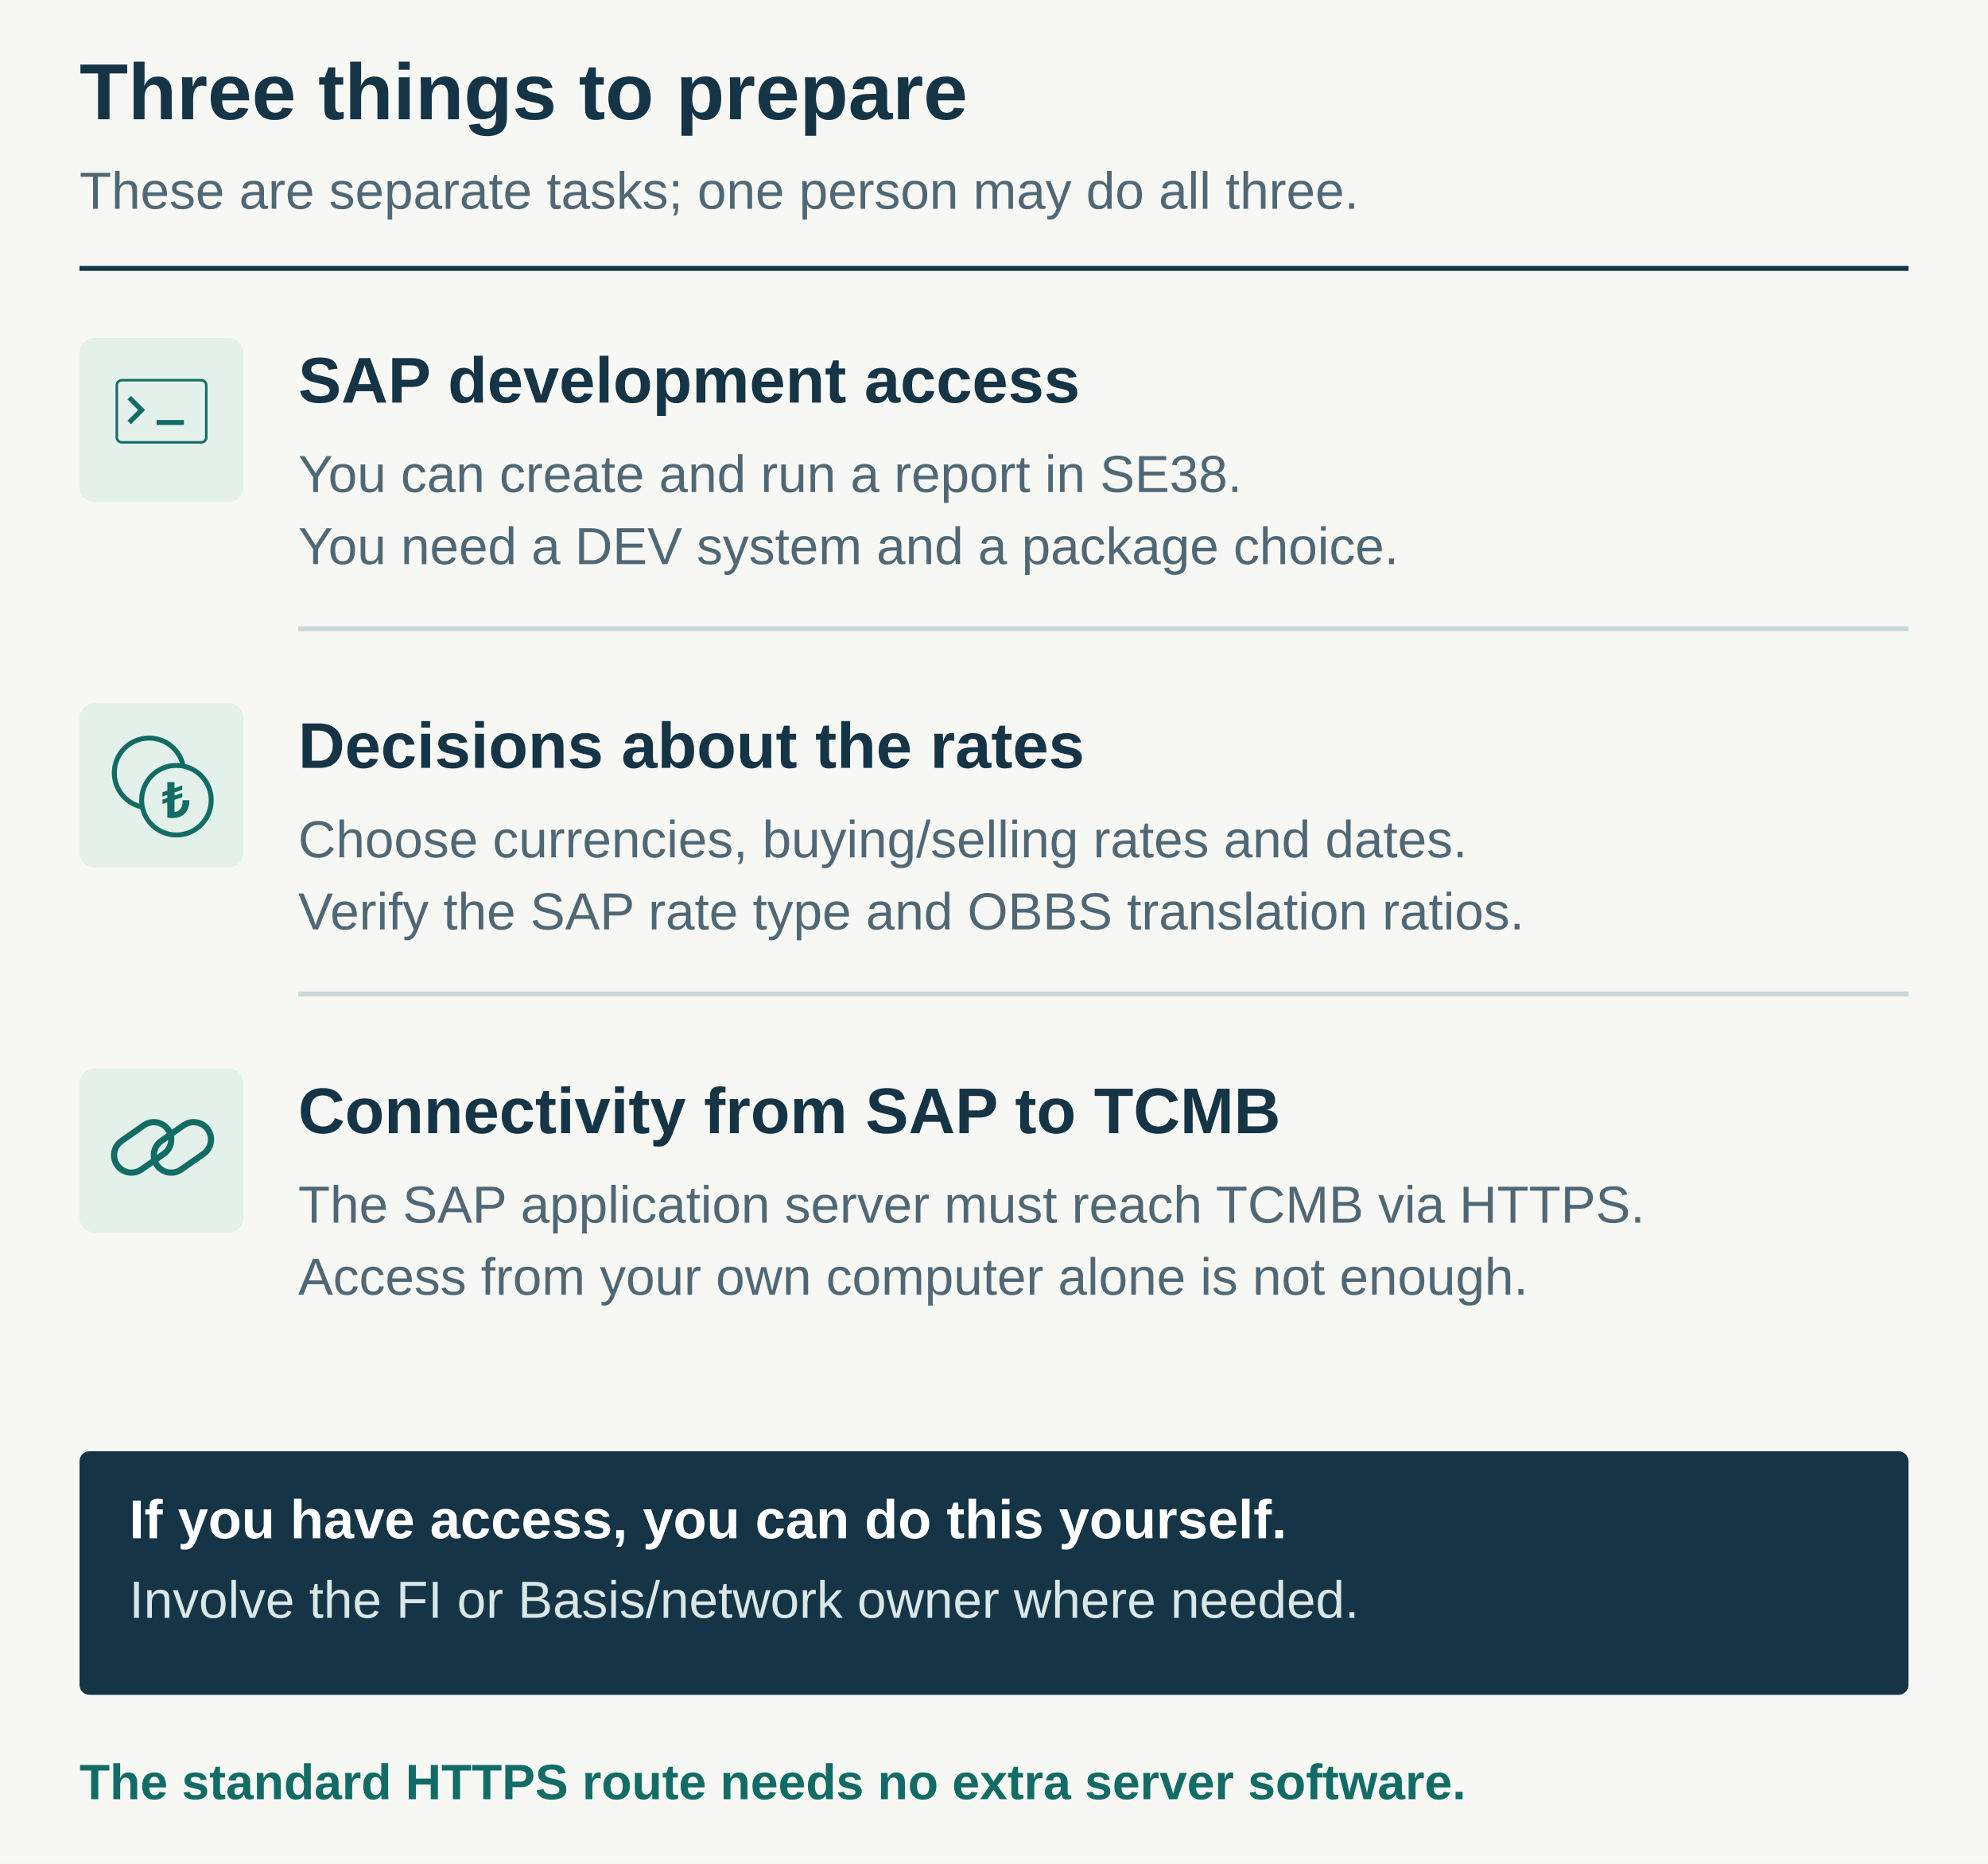
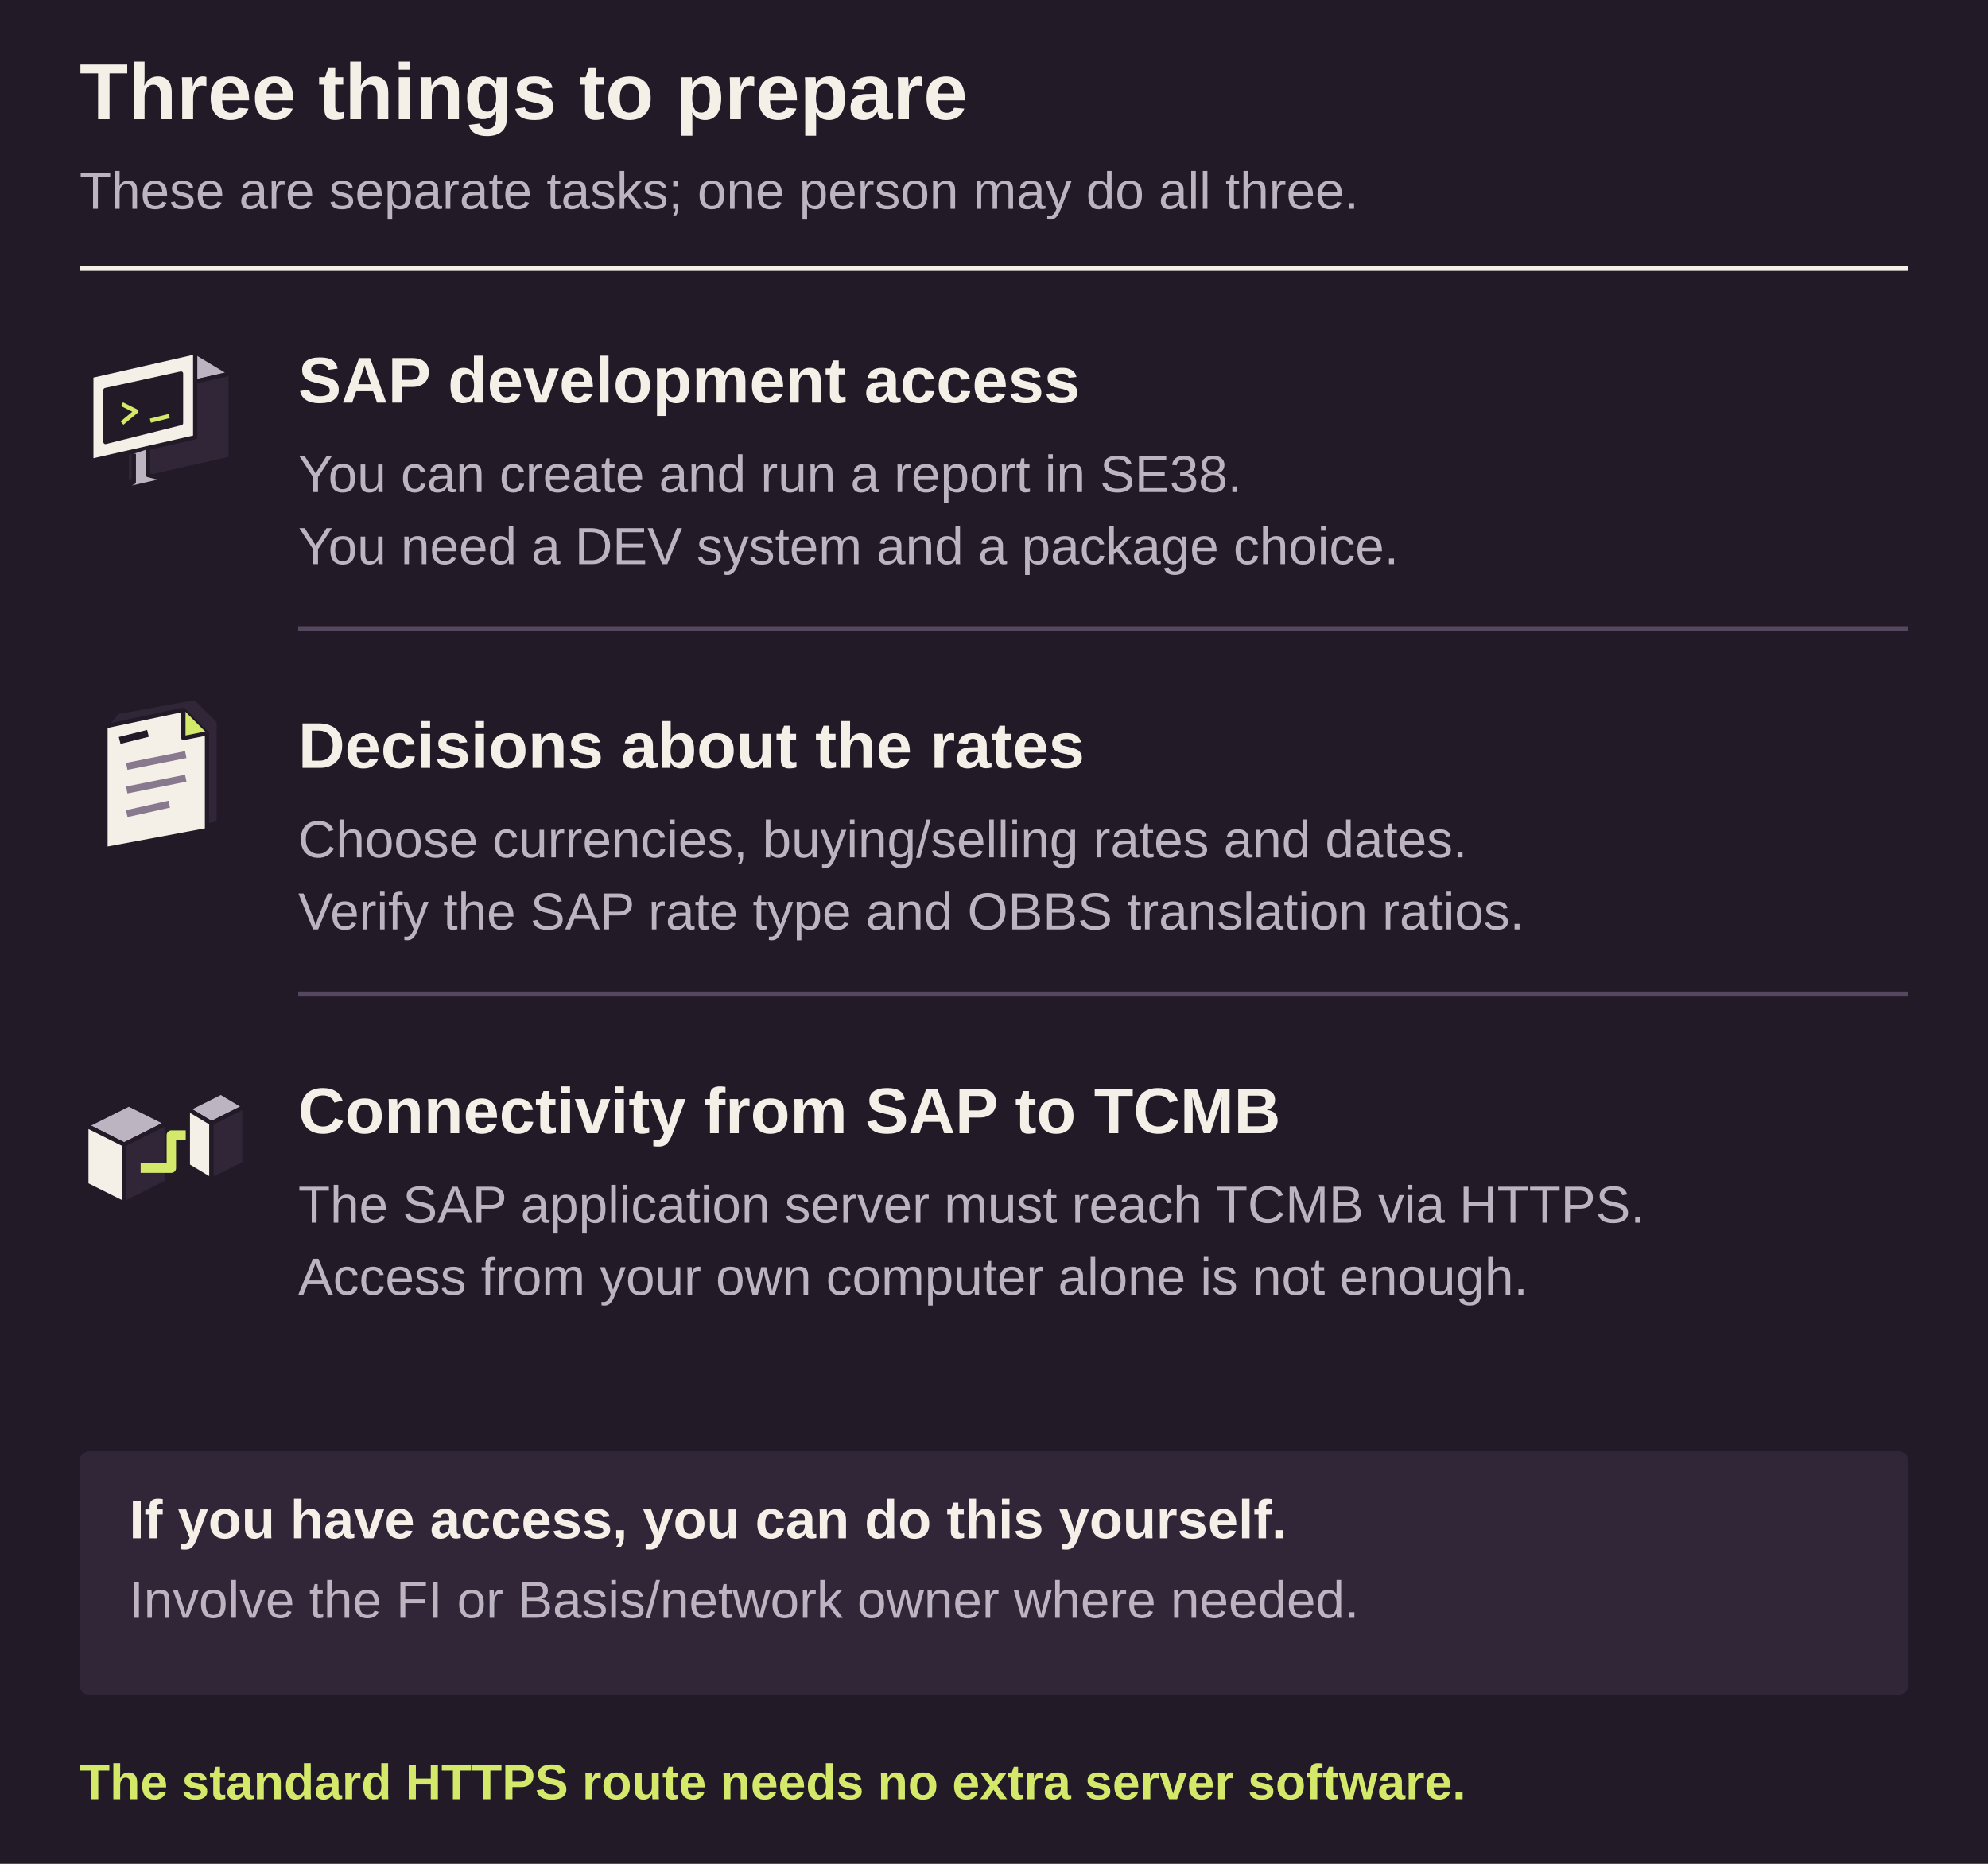
<svg xmlns="http://www.w3.org/2000/svg" width="800" height="750" viewBox="0 0 800 750" role="img" aria-labelledby="title desc">
  <defs>
    <marker id="arrow" viewBox="0 0 10 10" refX="8" refY="5" markerWidth="7" markerHeight="7" orient="auto-start-reverse">
-       <path d="M0 1L8 5L0 9" fill="none" stroke="#126C65" stroke-width="1.6" stroke-linejoin="round" />
+       <path d="M0 1L8 5L0 9" fill="none" stroke="#D4E86A" stroke-width="1.6" stroke-linejoin="round" />
    </marker>
  </defs>
-   <rect x="0" y="0" width="800" height="750" rx="0" fill="#F7F8F4" stroke="none" />
+   <rect x="0" y="0" width="800" height="750" rx="0" fill="#231A28" stroke="none" />
  <g font-family="Segoe UI, Arial, sans-serif">
-     <text x="32" y="48" font-size="32" fill="#153446" font-weight="700">
+     <text x="32" y="48" font-size="32" fill="#F4F0E8" font-weight="700">
      <tspan x="32" dy="0">Three things to prepare</tspan>
    </text>
-     <text x="32" y="84" font-size="21" fill="#506875" font-weight="400">
+     <text x="32" y="84" font-size="21" fill="#BDB4C2" font-weight="400">
      <tspan x="32" dy="0">These are separate tasks; one person may do all three.</tspan>
    </text>
-     <path d="M32 108H768" stroke="#153446" stroke-width="2" />
-     <rect x="32" y="136" width="66" height="66" rx="6" fill="#E4F0EA" stroke="none" />
-     <rect x="47" y="153" width="36" height="25" rx="2" fill="none" stroke="#126C65" />
-     <path d="M52 160l5 5-5 5m11 0h11" fill="none" stroke="#126C65" stroke-width="2" />
-     <text x="120" y="162" font-size="26" fill="#153446" font-weight="700">
+     <path d="M32 108H768" stroke="#F4F0E8" stroke-width="2" />
+     <g transform="translate(32 137) scale(0.95)" stroke="#231A28" stroke-width="1.8" stroke-linejoin="round">
+       <path d="M5 15 49 5 64 14 20 24Z" fill="#BDB4C2" />
+       <path d="M20 24 64 14V50L20 60Z" fill="#302638" />
+       <path d="M5 15 49 5V41L5 51Z" fill="#F4F0E8" />
+       <path d="M11 21 43 14V35L11 43Z" fill="#231A28" />
+       <path d="m18 27 6 3-6 5m12-1 8-2" fill="none" stroke="#D4E86A" />
+       <path d="M23 48v12l-8 4 22-5-8-2V46" fill="#BDB4C2" />
+     </g>
+     <text x="120" y="162" font-size="26" fill="#F4F0E8" font-weight="700">
      <tspan x="120" dy="0">SAP development access</tspan>
    </text>
-     <text x="120" y="198" font-size="21" fill="#506875" font-weight="400">
+     <text x="120" y="198" font-size="21" fill="#BDB4C2" font-weight="400">
      <tspan x="120" dy="0">You can create and run a report in SE38.</tspan>
      <tspan x="120" dy="29">You need a DEV system and a package choice.</tspan>
    </text>
-     <path d="M120 253H768" stroke="#CBD8D8" stroke-width="2" />
-     <rect x="32" y="283" width="66" height="66" rx="6" fill="#E4F0EA" stroke="none" />
-     <circle cx="60" cy="311" r="14" fill="none" stroke="#126C65" stroke-width="2" />
-     <circle cx="71" cy="322" r="14" fill="#E4F0EA" stroke="#126C65" stroke-width="2" />
-     <text x="71" y="329" font-size="20" fill="#126C65" font-weight="600" text-anchor="middle">
-       <tspan x="71" dy="0">₺</tspan>
-     </text>
-     <text x="120" y="309" font-size="26" fill="#153446" font-weight="700">
+     <path d="M120 253H768" stroke="#55475E" stroke-width="2" />
+     <g transform="translate(32 278) scale(0.95)" stroke="#231A28" stroke-width="1.8" stroke-linejoin="round">
+       <path d="M16 9 49 3 59 13V56L21 64 11 56V15Z" fill="#302638" />
+       <path d="M11 15 44 8 54 18V59L11 67Z" fill="#F4F0E8" />
+       <path d="m44 8 0 12 10-2" fill="#D4E86A" />
+       <path d="m20 32 25-5m-25 15 25-5m-25 15 18-4" stroke="#88798E" stroke-width="3" />
+       <path d="m17 21 12-3" stroke="#231A28" stroke-width="3" />
+     </g>
+     <text x="120" y="309" font-size="26" fill="#F4F0E8" font-weight="700">
      <tspan x="120" dy="0">Decisions about the rates</tspan>
    </text>
-     <text x="120" y="345" font-size="21" fill="#506875" font-weight="400">
+     <text x="120" y="345" font-size="21" fill="#BDB4C2" font-weight="400">
      <tspan x="120" dy="0">Choose currencies, buying/selling rates and dates.</tspan>
      <tspan x="120" dy="29">Verify the SAP rate type and OBBS translation ratios.</tspan>
    </text>
-     <path d="M120 400H768" stroke="#CBD8D8" stroke-width="2" />
-     <rect x="32" y="430" width="66" height="66" rx="6" fill="#E4F0EA" stroke="none" />
-     <g fill="none" stroke="#126C65" stroke-width="2.5">
-       <rect x="45" y="455" width="25" height="14" rx="7" transform="rotate(-35 57 462)" />
-       <rect x="61" y="455" width="25" height="14" rx="7" transform="rotate(-35 73 462)" />
+     <path d="M120 400H768" stroke="#55475E" stroke-width="2" />
+     <g transform="translate(30 433) scale(0.95)" stroke="#231A28" stroke-width="1.8" stroke-linejoin="round">
+       <path d="m5 21 18-9 16 8-18 9Z" fill="#BDB4C2" />
+       <path d="m5 21 16 8v25L5 46Z" fill="#F4F0E8" />
+       <path d="m21 29 18-9v25l-18 9Z" fill="#302638" />
+       <path d="M28 39h13V25h11" stroke="#D4E86A" stroke-width="4" fill="none" />
+       <path d="m48 14 14-7 10 6-14 7Z" fill="#BDB4C2" />
+       <path d="m48 14 10 6v24l-10-6Z" fill="#F4F0E8" />
+       <path d="m58 20 14-7v24l-14 7Z" fill="#302638" />
    </g>
-     <text x="120" y="456" font-size="26" fill="#153446" font-weight="700">
+     <text x="120" y="456" font-size="26" fill="#F4F0E8" font-weight="700">
      <tspan x="120" dy="0">Connectivity from SAP to TCMB</tspan>
    </text>
-     <text x="120" y="492" font-size="21" fill="#506875" font-weight="400">
+     <text x="120" y="492" font-size="21" fill="#BDB4C2" font-weight="400">
      <tspan x="120" dy="0">The SAP application server must reach TCMB via HTTPS.</tspan>
      <tspan x="120" dy="29">Access from your own computer alone is not enough.</tspan>
    </text>
-     <rect x="32" y="584" width="736" height="98" rx="4" fill="#153446" stroke="none" />
-     <text x="52" y="619" font-size="22" fill="#FFFFFF" font-weight="600">
+     <rect x="32" y="584" width="736" height="98" rx="4" fill="#302638" stroke="none" />
+     <text x="52" y="619" font-size="22" fill="#F4F0E8" font-weight="600">
      <tspan x="52" dy="0">If you have access, you can do this yourself.</tspan>
    </text>
-     <text x="52" y="651" font-size="21" fill="#D9E7E7" font-weight="400">
+     <text x="52" y="651" font-size="21" fill="#BDB4C2" font-weight="400">
      <tspan x="52" dy="0">Involve the FI or Basis/network owner where needed.</tspan>
    </text>
-     <text x="32" y="724" font-size="20" fill="#126C65" font-weight="600">
+     <text x="32" y="724" font-size="20" fill="#D4E86A" font-weight="600">
      <tspan x="32" dy="0">The standard HTTPS route needs no extra server software.</tspan>
    </text>
  </g>
</svg>
